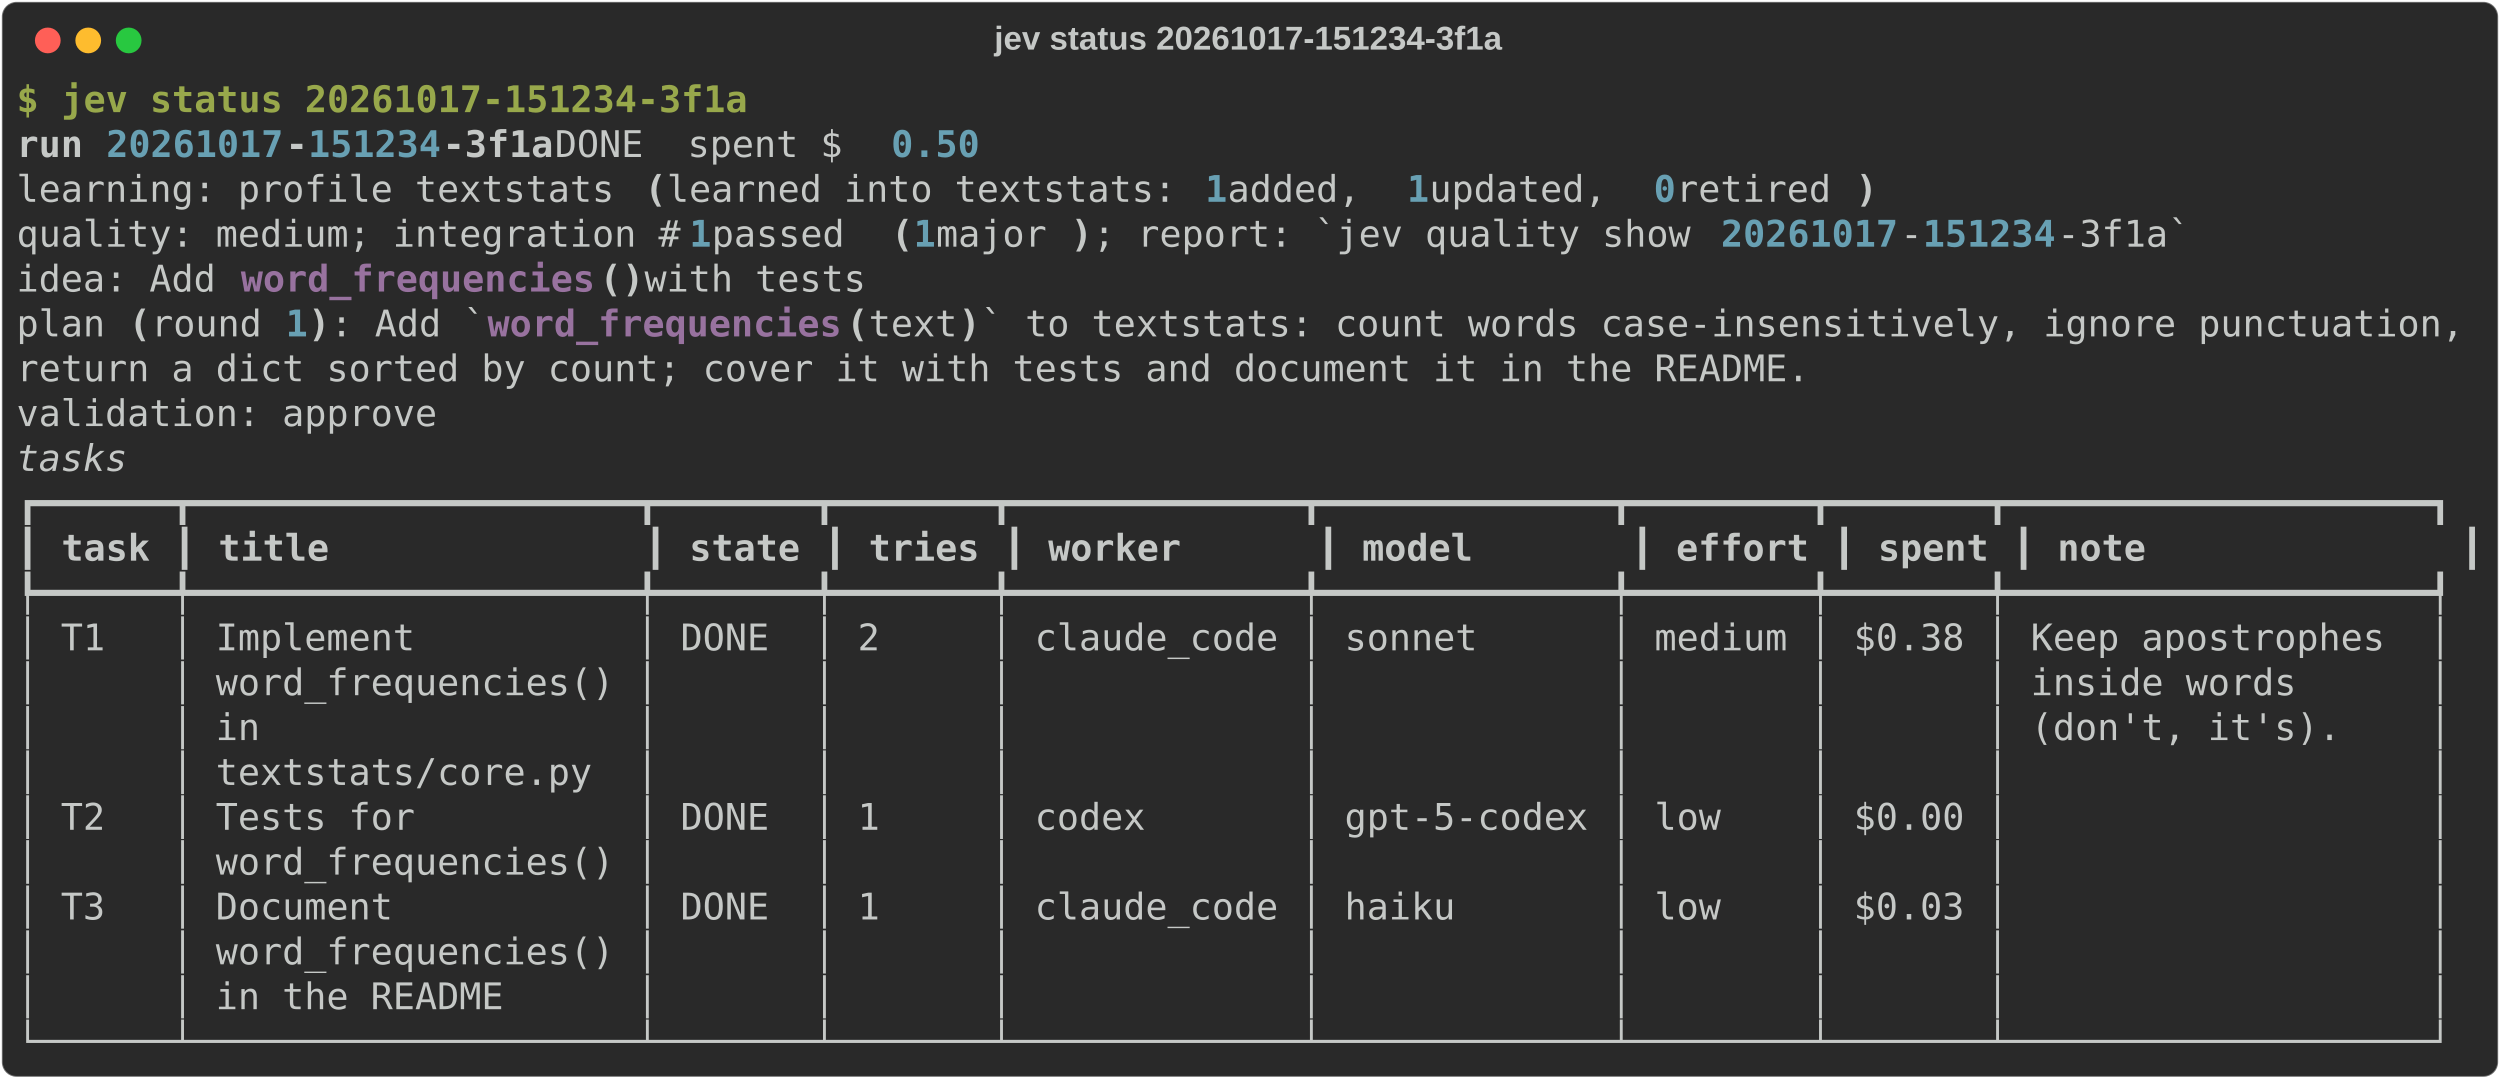
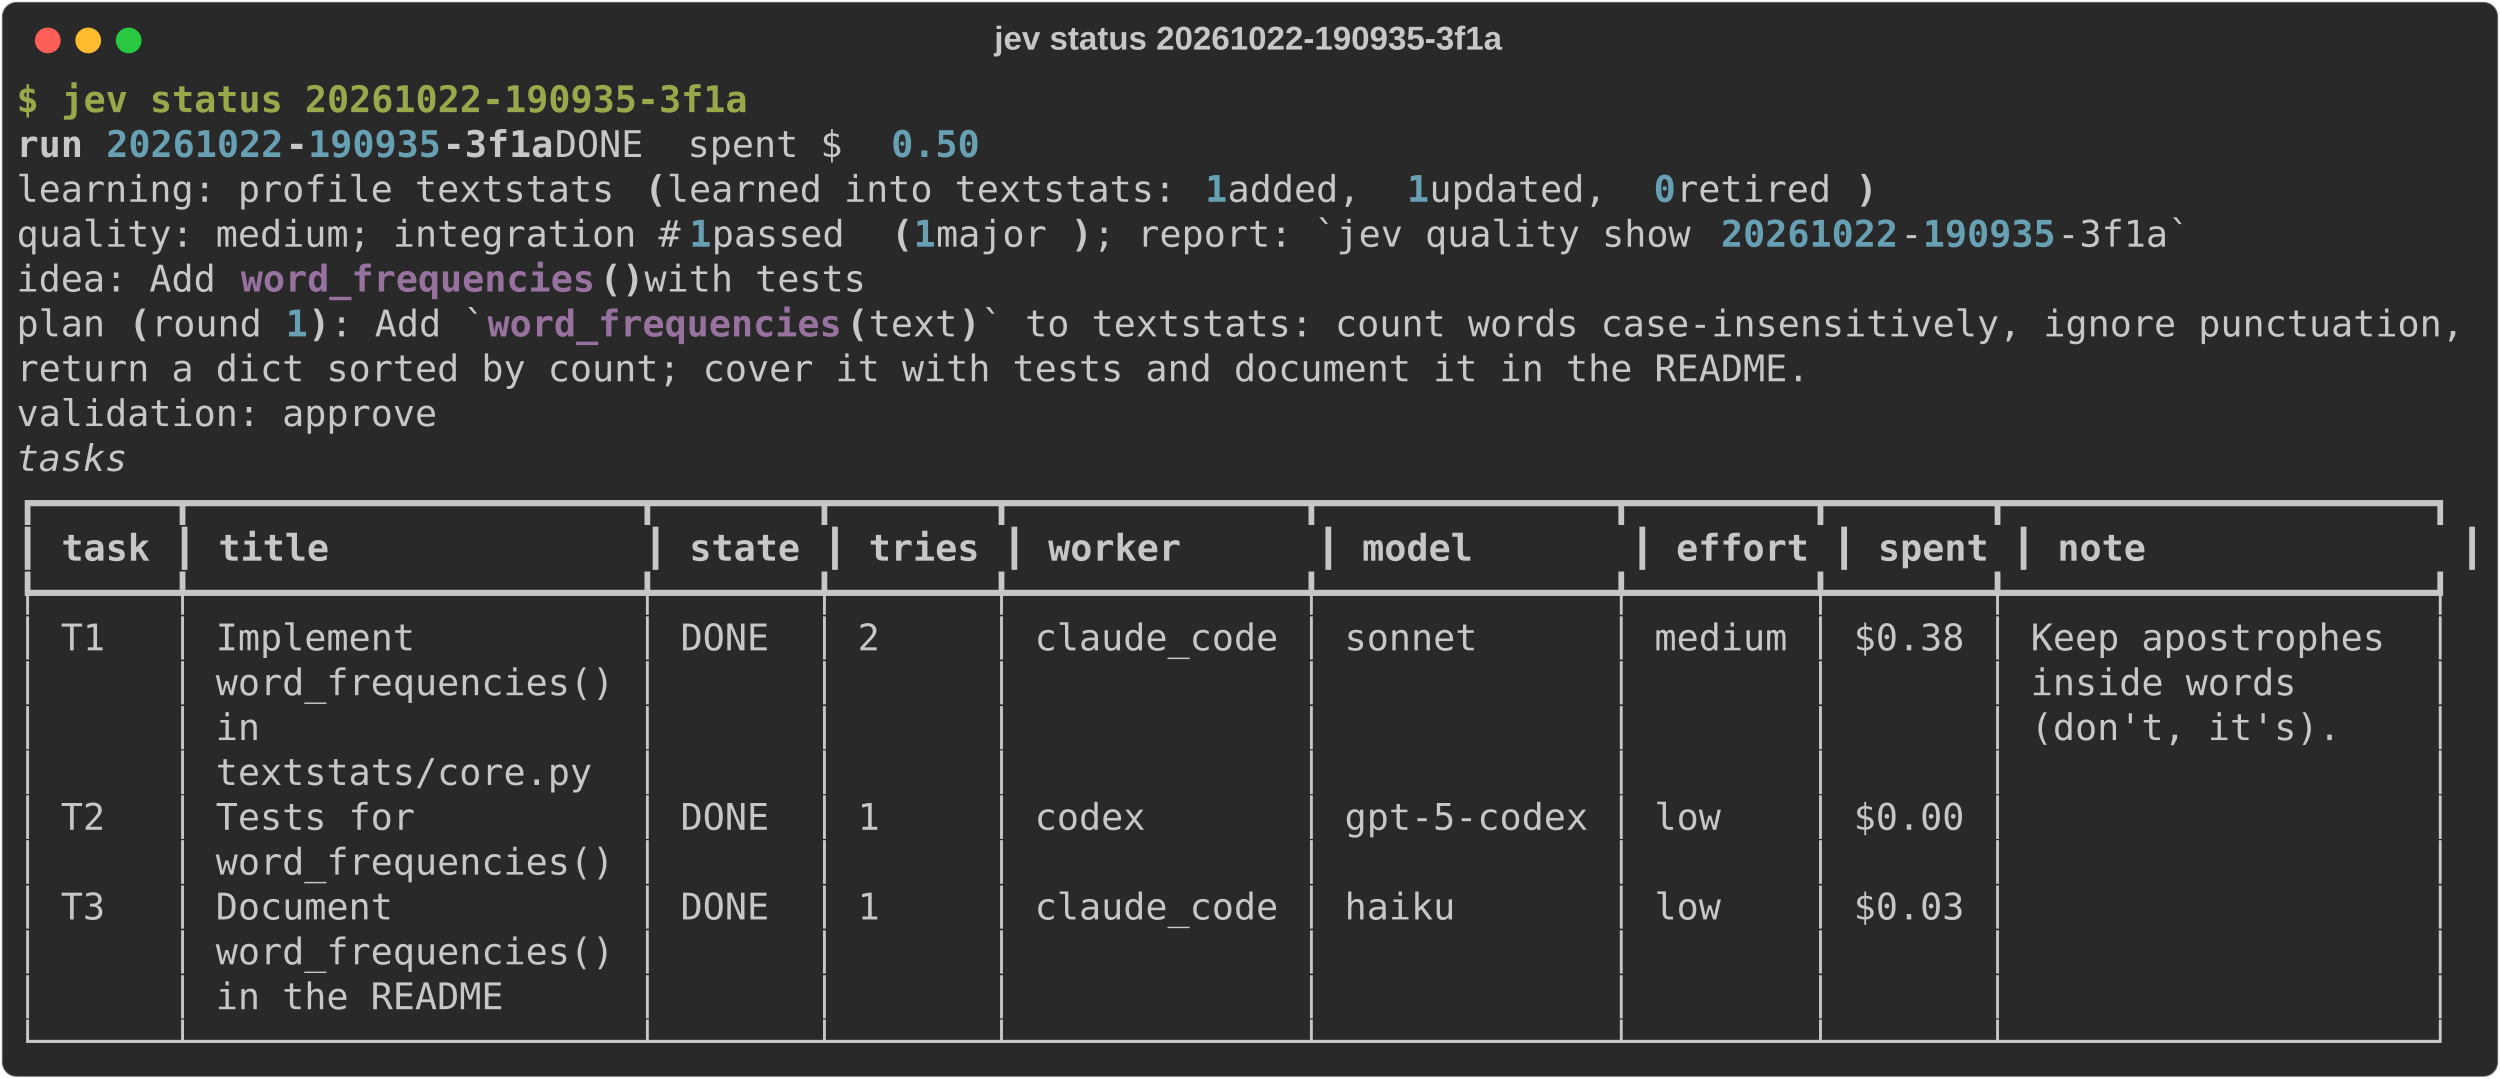
<svg xmlns="http://www.w3.org/2000/svg" class="rich-terminal" viewBox="0 0 1360 586.8">
  <style>

    @font-face {
        font-family: "Fira Code";
        src: local("FiraCode-Regular"),
                url("https://cdnjs.cloudflare.com/ajax/libs/firacode/6.2.0/woff2/FiraCode-Regular.woff2") format("woff2"),
                url("https://cdnjs.cloudflare.com/ajax/libs/firacode/6.2.0/woff/FiraCode-Regular.woff") format("woff");
        font-style: normal;
        font-weight: 400;
    }
    @font-face {
        font-family: "Fira Code";
        src: local("FiraCode-Bold"),
                url("https://cdnjs.cloudflare.com/ajax/libs/firacode/6.2.0/woff2/FiraCode-Bold.woff2") format("woff2"),
                url("https://cdnjs.cloudflare.com/ajax/libs/firacode/6.2.0/woff/FiraCode-Bold.woff") format("woff");
        font-style: bold;
        font-weight: 700;
    }

-     .terminal-4076977040-matrix {
+     .terminal-2706553772-matrix {
        font-family: Fira Code, monospace;
        font-size: 20px;
        line-height: 24.4px;
        font-variant-east-asian: full-width;
    }

-     .terminal-4076977040-title {
+     .terminal-2706553772-title {
        font-size: 18px;
        font-weight: bold;
        font-family: arial;
    }

-     .terminal-4076977040-r1 { fill: #98a84b;font-weight: bold }
- .terminal-4076977040-r2 { fill: #c5c8c6 }
- .terminal-4076977040-r3 { fill: #c5c8c6;font-weight: bold }
- .terminal-4076977040-r4 { fill: #68a0b3;font-weight: bold }
- .terminal-4076977040-r5 { fill: #98729f;font-weight: bold }
- .terminal-4076977040-r6 { fill: #c5c8c6;font-style: italic; }
+     .terminal-2706553772-r1 { fill: #98a84b;font-weight: bold }
+ .terminal-2706553772-r2 { fill: #c5c8c6 }
+ .terminal-2706553772-r3 { fill: #c5c8c6;font-weight: bold }
+ .terminal-2706553772-r4 { fill: #68a0b3;font-weight: bold }
+ .terminal-2706553772-r5 { fill: #98729f;font-weight: bold }
+ .terminal-2706553772-r6 { fill: #c5c8c6;font-style: italic; }
    </style>
  <defs>
-     <clipPath id="terminal-4076977040-clip-terminal">
+     <clipPath id="terminal-2706553772-clip-terminal">
      <rect x="0" y="0" width="1341.0" height="535.8" />
    </clipPath>
-     <clipPath id="terminal-4076977040-line-0">
+     <clipPath id="terminal-2706553772-line-0">
      <rect x="0" y="1.5" width="1342" height="24.65" />
    </clipPath>
-     <clipPath id="terminal-4076977040-line-1">
+     <clipPath id="terminal-2706553772-line-1">
      <rect x="0" y="25.9" width="1342" height="24.65" />
    </clipPath>
-     <clipPath id="terminal-4076977040-line-2">
+     <clipPath id="terminal-2706553772-line-2">
      <rect x="0" y="50.3" width="1342" height="24.65" />
    </clipPath>
-     <clipPath id="terminal-4076977040-line-3">
+     <clipPath id="terminal-2706553772-line-3">
      <rect x="0" y="74.7" width="1342" height="24.65" />
    </clipPath>
-     <clipPath id="terminal-4076977040-line-4">
+     <clipPath id="terminal-2706553772-line-4">
      <rect x="0" y="99.1" width="1342" height="24.65" />
    </clipPath>
-     <clipPath id="terminal-4076977040-line-5">
+     <clipPath id="terminal-2706553772-line-5">
      <rect x="0" y="123.5" width="1342" height="24.65" />
    </clipPath>
-     <clipPath id="terminal-4076977040-line-6">
+     <clipPath id="terminal-2706553772-line-6">
      <rect x="0" y="147.9" width="1342" height="24.65" />
    </clipPath>
-     <clipPath id="terminal-4076977040-line-7">
+     <clipPath id="terminal-2706553772-line-7">
      <rect x="0" y="172.3" width="1342" height="24.65" />
    </clipPath>
-     <clipPath id="terminal-4076977040-line-8">
+     <clipPath id="terminal-2706553772-line-8">
      <rect x="0" y="196.7" width="1342" height="24.65" />
    </clipPath>
-     <clipPath id="terminal-4076977040-line-9">
+     <clipPath id="terminal-2706553772-line-9">
      <rect x="0" y="221.1" width="1342" height="24.65" />
    </clipPath>
-     <clipPath id="terminal-4076977040-line-10">
+     <clipPath id="terminal-2706553772-line-10">
      <rect x="0" y="245.5" width="1342" height="24.65" />
    </clipPath>
-     <clipPath id="terminal-4076977040-line-11">
+     <clipPath id="terminal-2706553772-line-11">
      <rect x="0" y="269.9" width="1342" height="24.65" />
    </clipPath>
-     <clipPath id="terminal-4076977040-line-12">
+     <clipPath id="terminal-2706553772-line-12">
      <rect x="0" y="294.3" width="1342" height="24.65" />
    </clipPath>
-     <clipPath id="terminal-4076977040-line-13">
+     <clipPath id="terminal-2706553772-line-13">
      <rect x="0" y="318.7" width="1342" height="24.65" />
    </clipPath>
-     <clipPath id="terminal-4076977040-line-14">
+     <clipPath id="terminal-2706553772-line-14">
      <rect x="0" y="343.1" width="1342" height="24.65" />
    </clipPath>
-     <clipPath id="terminal-4076977040-line-15">
+     <clipPath id="terminal-2706553772-line-15">
      <rect x="0" y="367.5" width="1342" height="24.65" />
    </clipPath>
-     <clipPath id="terminal-4076977040-line-16">
+     <clipPath id="terminal-2706553772-line-16">
      <rect x="0" y="391.9" width="1342" height="24.65" />
    </clipPath>
-     <clipPath id="terminal-4076977040-line-17">
+     <clipPath id="terminal-2706553772-line-17">
      <rect x="0" y="416.3" width="1342" height="24.65" />
    </clipPath>
-     <clipPath id="terminal-4076977040-line-18">
+     <clipPath id="terminal-2706553772-line-18">
      <rect x="0" y="440.7" width="1342" height="24.65" />
    </clipPath>
-     <clipPath id="terminal-4076977040-line-19">
+     <clipPath id="terminal-2706553772-line-19">
      <rect x="0" y="465.1" width="1342" height="24.65" />
    </clipPath>
-     <clipPath id="terminal-4076977040-line-20">
+     <clipPath id="terminal-2706553772-line-20">
      <rect x="0" y="489.5" width="1342" height="24.65" />
    </clipPath>
  </defs>
  <rect fill="#292929" stroke="rgba(255,255,255,0.35)" stroke-width="1" x="1" y="1" width="1358" height="584.8" rx="8" />
-   <text class="terminal-4076977040-title" fill="#c5c8c6" text-anchor="middle" x="679" y="27">jev status 20261017-151234-3f1a</text>
+   <text class="terminal-2706553772-title" fill="#c5c8c6" text-anchor="middle" x="679" y="27">jev status 20261022-190935-3f1a</text>
  <g transform="translate(26,22)">
    <circle cx="0" cy="0" r="7" fill="#ff5f57" />
    <circle cx="22" cy="0" r="7" fill="#febc2e" />
    <circle cx="44" cy="0" r="7" fill="#28c840" />
  </g>
-   <g transform="translate(9, 41)" clip-path="url(#terminal-4076977040-clip-terminal)">
-     <g class="terminal-4076977040-matrix">
-       <text class="terminal-4076977040-r1" x="0" y="20" textLength="24.4" clip-path="url(#terminal-4076977040-line-0)">$ </text>
-       <text class="terminal-4076977040-r1" x="24.4" y="20" textLength="378.2" clip-path="url(#terminal-4076977040-line-0)">jev status 20261017-151234-3f1a</text>
-       <text class="terminal-4076977040-r2" x="1342" y="20" textLength="12.2" clip-path="url(#terminal-4076977040-line-0)">
- </text>
-       <text class="terminal-4076977040-r3" x="0" y="44.4" textLength="48.8" clip-path="url(#terminal-4076977040-line-1)">run </text>
-       <text class="terminal-4076977040-r4" x="48.8" y="44.4" textLength="97.6" clip-path="url(#terminal-4076977040-line-1)">20261017</text>
-       <text class="terminal-4076977040-r3" x="146.4" y="44.4" textLength="12.2" clip-path="url(#terminal-4076977040-line-1)">-</text>
-       <text class="terminal-4076977040-r4" x="158.6" y="44.4" textLength="73.2" clip-path="url(#terminal-4076977040-line-1)">151234</text>
-       <text class="terminal-4076977040-r3" x="231.8" y="44.4" textLength="61" clip-path="url(#terminal-4076977040-line-1)">-3f1a</text>
-       <text class="terminal-4076977040-r2" x="292.8" y="44.4" textLength="183" clip-path="url(#terminal-4076977040-line-1)">  DONE  spent $</text>
-       <text class="terminal-4076977040-r4" x="475.8" y="44.4" textLength="48.8" clip-path="url(#terminal-4076977040-line-1)">0.50</text>
-       <text class="terminal-4076977040-r2" x="1342" y="44.4" textLength="12.2" clip-path="url(#terminal-4076977040-line-1)">
- </text>
-       <text class="terminal-4076977040-r2" x="0" y="68.8" textLength="341.6" clip-path="url(#terminal-4076977040-line-2)">learning: profile textstats </text>
-       <text class="terminal-4076977040-r3" x="341.6" y="68.8" textLength="12.2" clip-path="url(#terminal-4076977040-line-2)">(</text>
-       <text class="terminal-4076977040-r2" x="353.8" y="68.8" textLength="292.8" clip-path="url(#terminal-4076977040-line-2)">learned into textstats: </text>
-       <text class="terminal-4076977040-r4" x="646.6" y="68.8" textLength="12.2" clip-path="url(#terminal-4076977040-line-2)">1</text>
-       <text class="terminal-4076977040-r2" x="658.8" y="68.8" textLength="97.6" clip-path="url(#terminal-4076977040-line-2)"> added, </text>
-       <text class="terminal-4076977040-r4" x="756.4" y="68.8" textLength="12.2" clip-path="url(#terminal-4076977040-line-2)">1</text>
-       <text class="terminal-4076977040-r2" x="768.6" y="68.8" textLength="122" clip-path="url(#terminal-4076977040-line-2)"> updated, </text>
-       <text class="terminal-4076977040-r4" x="890.6" y="68.8" textLength="12.2" clip-path="url(#terminal-4076977040-line-2)">0</text>
-       <text class="terminal-4076977040-r2" x="902.8" y="68.8" textLength="97.6" clip-path="url(#terminal-4076977040-line-2)"> retired</text>
-       <text class="terminal-4076977040-r3" x="1000.4" y="68.8" textLength="12.2" clip-path="url(#terminal-4076977040-line-2)">)</text>
-       <text class="terminal-4076977040-r2" x="1342" y="68.8" textLength="12.2" clip-path="url(#terminal-4076977040-line-2)">
- </text>
-       <text class="terminal-4076977040-r2" x="0" y="93.2" textLength="366" clip-path="url(#terminal-4076977040-line-3)">quality: medium; integration #</text>
-       <text class="terminal-4076977040-r4" x="366" y="93.2" textLength="12.2" clip-path="url(#terminal-4076977040-line-3)">1</text>
-       <text class="terminal-4076977040-r2" x="378.2" y="93.2" textLength="97.6" clip-path="url(#terminal-4076977040-line-3)"> passed </text>
-       <text class="terminal-4076977040-r3" x="475.8" y="93.2" textLength="12.2" clip-path="url(#terminal-4076977040-line-3)">(</text>
-       <text class="terminal-4076977040-r4" x="488" y="93.2" textLength="12.2" clip-path="url(#terminal-4076977040-line-3)">1</text>
-       <text class="terminal-4076977040-r2" x="500.2" y="93.2" textLength="73.2" clip-path="url(#terminal-4076977040-line-3)"> major</text>
-       <text class="terminal-4076977040-r3" x="573.4" y="93.2" textLength="12.2" clip-path="url(#terminal-4076977040-line-3)">)</text>
-       <text class="terminal-4076977040-r2" x="585.6" y="93.2" textLength="341.6" clip-path="url(#terminal-4076977040-line-3)">; report: `jev quality show </text>
-       <text class="terminal-4076977040-r4" x="927.2" y="93.2" textLength="97.6" clip-path="url(#terminal-4076977040-line-3)">20261017</text>
-       <text class="terminal-4076977040-r2" x="1024.8" y="93.2" textLength="12.2" clip-path="url(#terminal-4076977040-line-3)">-</text>
-       <text class="terminal-4076977040-r4" x="1037" y="93.2" textLength="73.2" clip-path="url(#terminal-4076977040-line-3)">151234</text>
-       <text class="terminal-4076977040-r2" x="1110.2" y="93.2" textLength="73.2" clip-path="url(#terminal-4076977040-line-3)">-3f1a`</text>
-       <text class="terminal-4076977040-r2" x="1342" y="93.2" textLength="12.2" clip-path="url(#terminal-4076977040-line-3)">
- </text>
-       <text class="terminal-4076977040-r2" x="0" y="117.6" textLength="122" clip-path="url(#terminal-4076977040-line-4)">idea: Add </text>
-       <text class="terminal-4076977040-r5" x="122" y="117.6" textLength="195.2" clip-path="url(#terminal-4076977040-line-4)">word_frequencies</text>
-       <text class="terminal-4076977040-r3" x="317.2" y="117.6" textLength="12.2" clip-path="url(#terminal-4076977040-line-4)">(</text>
-       <text class="terminal-4076977040-r3" x="329.4" y="117.6" textLength="12.2" clip-path="url(#terminal-4076977040-line-4)">)</text>
-       <text class="terminal-4076977040-r2" x="341.6" y="117.6" textLength="134.2" clip-path="url(#terminal-4076977040-line-4)"> with tests</text>
-       <text class="terminal-4076977040-r2" x="1342" y="117.6" textLength="12.2" clip-path="url(#terminal-4076977040-line-4)">
- </text>
-       <text class="terminal-4076977040-r2" x="0" y="142" textLength="61" clip-path="url(#terminal-4076977040-line-5)">plan </text>
-       <text class="terminal-4076977040-r3" x="61" y="142" textLength="12.2" clip-path="url(#terminal-4076977040-line-5)">(</text>
-       <text class="terminal-4076977040-r2" x="73.2" y="142" textLength="73.2" clip-path="url(#terminal-4076977040-line-5)">round </text>
-       <text class="terminal-4076977040-r4" x="146.4" y="142" textLength="12.2" clip-path="url(#terminal-4076977040-line-5)">1</text>
-       <text class="terminal-4076977040-r3" x="158.6" y="142" textLength="12.2" clip-path="url(#terminal-4076977040-line-5)">)</text>
-       <text class="terminal-4076977040-r2" x="170.8" y="142" textLength="85.4" clip-path="url(#terminal-4076977040-line-5)">: Add `</text>
-       <text class="terminal-4076977040-r5" x="256.2" y="142" textLength="195.2" clip-path="url(#terminal-4076977040-line-5)">word_frequencies</text>
-       <text class="terminal-4076977040-r3" x="451.4" y="142" textLength="12.2" clip-path="url(#terminal-4076977040-line-5)">(</text>
-       <text class="terminal-4076977040-r2" x="463.6" y="142" textLength="48.8" clip-path="url(#terminal-4076977040-line-5)">text</text>
-       <text class="terminal-4076977040-r3" x="512.4" y="142" textLength="12.2" clip-path="url(#terminal-4076977040-line-5)">)</text>
-       <text class="terminal-4076977040-r2" x="524.6" y="142" textLength="817.4" clip-path="url(#terminal-4076977040-line-5)">` to textstats: count words case-insensitively, ignore punctuation,</text>
-       <text class="terminal-4076977040-r2" x="1342" y="142" textLength="12.2" clip-path="url(#terminal-4076977040-line-5)">
- </text>
-       <text class="terminal-4076977040-r2" x="0" y="166.4" textLength="988.2" clip-path="url(#terminal-4076977040-line-6)">return a dict sorted by count; cover it with tests and document it in the README.</text>
-       <text class="terminal-4076977040-r2" x="1342" y="166.4" textLength="12.2" clip-path="url(#terminal-4076977040-line-6)">
- </text>
-       <text class="terminal-4076977040-r2" x="0" y="190.8" textLength="231.8" clip-path="url(#terminal-4076977040-line-7)">validation: approve</text>
-       <text class="terminal-4076977040-r2" x="1342" y="190.8" textLength="12.2" clip-path="url(#terminal-4076977040-line-7)">
- </text>
-       <text class="terminal-4076977040-r6" x="0" y="215.2" textLength="1342" clip-path="url(#terminal-4076977040-line-8)">                                                    tasks                                                     </text>
-       <text class="terminal-4076977040-r2" x="1342" y="215.2" textLength="12.2" clip-path="url(#terminal-4076977040-line-8)">
- </text>
-       <text class="terminal-4076977040-r2" x="0" y="239.6" textLength="1342" clip-path="url(#terminal-4076977040-line-9)">┏━━━━━━┳━━━━━━━━━━━━━━━━━━━━┳━━━━━━━┳━━━━━━━┳━━━━━━━━━━━━━┳━━━━━━━━━━━━━┳━━━━━━━━┳━━━━━━━┳━━━━━━━━━━━━━━━━━━━┓</text>
-       <text class="terminal-4076977040-r2" x="1342" y="239.6" textLength="12.2" clip-path="url(#terminal-4076977040-line-9)">
- </text>
-       <text class="terminal-4076977040-r2" x="0" y="264" textLength="12.2" clip-path="url(#terminal-4076977040-line-10)">┃</text>
-       <text class="terminal-4076977040-r3" x="24.4" y="264" textLength="48.8" clip-path="url(#terminal-4076977040-line-10)">task</text>
-       <text class="terminal-4076977040-r2" x="85.4" y="264" textLength="12.2" clip-path="url(#terminal-4076977040-line-10)">┃</text>
-       <text class="terminal-4076977040-r3" x="109.8" y="264" textLength="219.6" clip-path="url(#terminal-4076977040-line-10)">title             </text>
-       <text class="terminal-4076977040-r2" x="341.6" y="264" textLength="12.2" clip-path="url(#terminal-4076977040-line-10)">┃</text>
-       <text class="terminal-4076977040-r3" x="366" y="264" textLength="61" clip-path="url(#terminal-4076977040-line-10)">state</text>
-       <text class="terminal-4076977040-r2" x="439.2" y="264" textLength="12.2" clip-path="url(#terminal-4076977040-line-10)">┃</text>
-       <text class="terminal-4076977040-r3" x="463.6" y="264" textLength="61" clip-path="url(#terminal-4076977040-line-10)">tries</text>
-       <text class="terminal-4076977040-r2" x="536.8" y="264" textLength="12.2" clip-path="url(#terminal-4076977040-line-10)">┃</text>
-       <text class="terminal-4076977040-r3" x="561.2" y="264" textLength="134.2" clip-path="url(#terminal-4076977040-line-10)">worker     </text>
-       <text class="terminal-4076977040-r2" x="707.6" y="264" textLength="12.2" clip-path="url(#terminal-4076977040-line-10)">┃</text>
-       <text class="terminal-4076977040-r3" x="732" y="264" textLength="134.2" clip-path="url(#terminal-4076977040-line-10)">model      </text>
-       <text class="terminal-4076977040-r2" x="878.4" y="264" textLength="12.2" clip-path="url(#terminal-4076977040-line-10)">┃</text>
-       <text class="terminal-4076977040-r3" x="902.8" y="264" textLength="73.2" clip-path="url(#terminal-4076977040-line-10)">effort</text>
-       <text class="terminal-4076977040-r2" x="988.2" y="264" textLength="12.2" clip-path="url(#terminal-4076977040-line-10)">┃</text>
-       <text class="terminal-4076977040-r3" x="1012.6" y="264" textLength="61" clip-path="url(#terminal-4076977040-line-10)">spent</text>
-       <text class="terminal-4076977040-r2" x="1085.8" y="264" textLength="12.2" clip-path="url(#terminal-4076977040-line-10)">┃</text>
-       <text class="terminal-4076977040-r3" x="1110.2" y="264" textLength="207.4" clip-path="url(#terminal-4076977040-line-10)">note             </text>
-       <text class="terminal-4076977040-r2" x="1329.8" y="264" textLength="12.2" clip-path="url(#terminal-4076977040-line-10)">┃</text>
-       <text class="terminal-4076977040-r2" x="1342" y="264" textLength="12.2" clip-path="url(#terminal-4076977040-line-10)">
- </text>
-       <text class="terminal-4076977040-r2" x="0" y="288.4" textLength="1342" clip-path="url(#terminal-4076977040-line-11)">┡━━━━━━╇━━━━━━━━━━━━━━━━━━━━╇━━━━━━━╇━━━━━━━╇━━━━━━━━━━━━━╇━━━━━━━━━━━━━╇━━━━━━━━╇━━━━━━━╇━━━━━━━━━━━━━━━━━━━┩</text>
-       <text class="terminal-4076977040-r2" x="1342" y="288.4" textLength="12.2" clip-path="url(#terminal-4076977040-line-11)">
- </text>
-       <text class="terminal-4076977040-r2" x="0" y="312.8" textLength="1342" clip-path="url(#terminal-4076977040-line-12)">│ T1   │ Implement          │ DONE  │ 2     │ claude_code │ sonnet      │ medium │ $0.38 │ Keep apostrophes  │</text>
-       <text class="terminal-4076977040-r2" x="1342" y="312.8" textLength="12.2" clip-path="url(#terminal-4076977040-line-12)">
- </text>
-       <text class="terminal-4076977040-r2" x="0" y="337.2" textLength="1342" clip-path="url(#terminal-4076977040-line-13)">│      │ word_frequencies() │       │       │             │             │        │       │ inside words      │</text>
-       <text class="terminal-4076977040-r2" x="1342" y="337.2" textLength="12.2" clip-path="url(#terminal-4076977040-line-13)">
- </text>
-       <text class="terminal-4076977040-r2" x="0" y="361.6" textLength="1342" clip-path="url(#terminal-4076977040-line-14)">│      │ in                 │       │       │             │             │        │       │ (don't, it's).    │</text>
-       <text class="terminal-4076977040-r2" x="1342" y="361.6" textLength="12.2" clip-path="url(#terminal-4076977040-line-14)">
- </text>
-       <text class="terminal-4076977040-r2" x="0" y="386" textLength="1342" clip-path="url(#terminal-4076977040-line-15)">│      │ textstats/core.py  │       │       │             │             │        │       │                   │</text>
-       <text class="terminal-4076977040-r2" x="1342" y="386" textLength="12.2" clip-path="url(#terminal-4076977040-line-15)">
- </text>
-       <text class="terminal-4076977040-r2" x="0" y="410.4" textLength="1342" clip-path="url(#terminal-4076977040-line-16)">│ T2   │ Tests for          │ DONE  │ 1     │ codex       │ gpt-5-codex │ low    │ $0.00 │                   │</text>
-       <text class="terminal-4076977040-r2" x="1342" y="410.4" textLength="12.2" clip-path="url(#terminal-4076977040-line-16)">
- </text>
-       <text class="terminal-4076977040-r2" x="0" y="434.8" textLength="1342" clip-path="url(#terminal-4076977040-line-17)">│      │ word_frequencies() │       │       │             │             │        │       │                   │</text>
-       <text class="terminal-4076977040-r2" x="1342" y="434.8" textLength="12.2" clip-path="url(#terminal-4076977040-line-17)">
- </text>
-       <text class="terminal-4076977040-r2" x="0" y="459.2" textLength="1342" clip-path="url(#terminal-4076977040-line-18)">│ T3   │ Document           │ DONE  │ 1     │ claude_code │ haiku       │ low    │ $0.03 │                   │</text>
-       <text class="terminal-4076977040-r2" x="1342" y="459.2" textLength="12.2" clip-path="url(#terminal-4076977040-line-18)">
- </text>
-       <text class="terminal-4076977040-r2" x="0" y="483.6" textLength="1342" clip-path="url(#terminal-4076977040-line-19)">│      │ word_frequencies() │       │       │             │             │        │       │                   │</text>
-       <text class="terminal-4076977040-r2" x="1342" y="483.6" textLength="12.2" clip-path="url(#terminal-4076977040-line-19)">
- </text>
-       <text class="terminal-4076977040-r2" x="0" y="508" textLength="1342" clip-path="url(#terminal-4076977040-line-20)">│      │ in the README      │       │       │             │             │        │       │                   │</text>
-       <text class="terminal-4076977040-r2" x="1342" y="508" textLength="12.2" clip-path="url(#terminal-4076977040-line-20)">
- </text>
-       <text class="terminal-4076977040-r2" x="0" y="532.4" textLength="1342" clip-path="url(#terminal-4076977040-line-21)">└──────┴────────────────────┴───────┴───────┴─────────────┴─────────────┴────────┴───────┴───────────────────┘</text>
-       <text class="terminal-4076977040-r2" x="1342" y="532.4" textLength="12.2" clip-path="url(#terminal-4076977040-line-21)">
+   <g transform="translate(9, 41)" clip-path="url(#terminal-2706553772-clip-terminal)">
+     <g class="terminal-2706553772-matrix">
+       <text class="terminal-2706553772-r1" x="0" y="20" textLength="24.4" clip-path="url(#terminal-2706553772-line-0)">$ </text>
+       <text class="terminal-2706553772-r1" x="24.4" y="20" textLength="378.2" clip-path="url(#terminal-2706553772-line-0)">jev status 20261022-190935-3f1a</text>
+       <text class="terminal-2706553772-r2" x="1342" y="20" textLength="12.2" clip-path="url(#terminal-2706553772-line-0)">
+ </text>
+       <text class="terminal-2706553772-r3" x="0" y="44.4" textLength="48.8" clip-path="url(#terminal-2706553772-line-1)">run </text>
+       <text class="terminal-2706553772-r4" x="48.8" y="44.4" textLength="97.6" clip-path="url(#terminal-2706553772-line-1)">20261022</text>
+       <text class="terminal-2706553772-r3" x="146.4" y="44.4" textLength="12.2" clip-path="url(#terminal-2706553772-line-1)">-</text>
+       <text class="terminal-2706553772-r4" x="158.6" y="44.4" textLength="73.2" clip-path="url(#terminal-2706553772-line-1)">190935</text>
+       <text class="terminal-2706553772-r3" x="231.8" y="44.4" textLength="61" clip-path="url(#terminal-2706553772-line-1)">-3f1a</text>
+       <text class="terminal-2706553772-r2" x="292.8" y="44.4" textLength="183" clip-path="url(#terminal-2706553772-line-1)">  DONE  spent $</text>
+       <text class="terminal-2706553772-r4" x="475.8" y="44.4" textLength="48.8" clip-path="url(#terminal-2706553772-line-1)">0.50</text>
+       <text class="terminal-2706553772-r2" x="1342" y="44.4" textLength="12.2" clip-path="url(#terminal-2706553772-line-1)">
+ </text>
+       <text class="terminal-2706553772-r2" x="0" y="68.8" textLength="341.6" clip-path="url(#terminal-2706553772-line-2)">learning: profile textstats </text>
+       <text class="terminal-2706553772-r3" x="341.6" y="68.8" textLength="12.2" clip-path="url(#terminal-2706553772-line-2)">(</text>
+       <text class="terminal-2706553772-r2" x="353.8" y="68.8" textLength="292.8" clip-path="url(#terminal-2706553772-line-2)">learned into textstats: </text>
+       <text class="terminal-2706553772-r4" x="646.6" y="68.8" textLength="12.2" clip-path="url(#terminal-2706553772-line-2)">1</text>
+       <text class="terminal-2706553772-r2" x="658.8" y="68.8" textLength="97.6" clip-path="url(#terminal-2706553772-line-2)"> added, </text>
+       <text class="terminal-2706553772-r4" x="756.4" y="68.8" textLength="12.2" clip-path="url(#terminal-2706553772-line-2)">1</text>
+       <text class="terminal-2706553772-r2" x="768.6" y="68.8" textLength="122" clip-path="url(#terminal-2706553772-line-2)"> updated, </text>
+       <text class="terminal-2706553772-r4" x="890.6" y="68.8" textLength="12.2" clip-path="url(#terminal-2706553772-line-2)">0</text>
+       <text class="terminal-2706553772-r2" x="902.8" y="68.8" textLength="97.6" clip-path="url(#terminal-2706553772-line-2)"> retired</text>
+       <text class="terminal-2706553772-r3" x="1000.4" y="68.8" textLength="12.2" clip-path="url(#terminal-2706553772-line-2)">)</text>
+       <text class="terminal-2706553772-r2" x="1342" y="68.8" textLength="12.2" clip-path="url(#terminal-2706553772-line-2)">
+ </text>
+       <text class="terminal-2706553772-r2" x="0" y="93.2" textLength="366" clip-path="url(#terminal-2706553772-line-3)">quality: medium; integration #</text>
+       <text class="terminal-2706553772-r4" x="366" y="93.2" textLength="12.2" clip-path="url(#terminal-2706553772-line-3)">1</text>
+       <text class="terminal-2706553772-r2" x="378.2" y="93.2" textLength="97.6" clip-path="url(#terminal-2706553772-line-3)"> passed </text>
+       <text class="terminal-2706553772-r3" x="475.8" y="93.2" textLength="12.2" clip-path="url(#terminal-2706553772-line-3)">(</text>
+       <text class="terminal-2706553772-r4" x="488" y="93.2" textLength="12.2" clip-path="url(#terminal-2706553772-line-3)">1</text>
+       <text class="terminal-2706553772-r2" x="500.2" y="93.2" textLength="73.2" clip-path="url(#terminal-2706553772-line-3)"> major</text>
+       <text class="terminal-2706553772-r3" x="573.4" y="93.2" textLength="12.2" clip-path="url(#terminal-2706553772-line-3)">)</text>
+       <text class="terminal-2706553772-r2" x="585.6" y="93.2" textLength="341.6" clip-path="url(#terminal-2706553772-line-3)">; report: `jev quality show </text>
+       <text class="terminal-2706553772-r4" x="927.2" y="93.2" textLength="97.6" clip-path="url(#terminal-2706553772-line-3)">20261022</text>
+       <text class="terminal-2706553772-r2" x="1024.8" y="93.2" textLength="12.2" clip-path="url(#terminal-2706553772-line-3)">-</text>
+       <text class="terminal-2706553772-r4" x="1037" y="93.2" textLength="73.2" clip-path="url(#terminal-2706553772-line-3)">190935</text>
+       <text class="terminal-2706553772-r2" x="1110.2" y="93.2" textLength="73.2" clip-path="url(#terminal-2706553772-line-3)">-3f1a`</text>
+       <text class="terminal-2706553772-r2" x="1342" y="93.2" textLength="12.2" clip-path="url(#terminal-2706553772-line-3)">
+ </text>
+       <text class="terminal-2706553772-r2" x="0" y="117.6" textLength="122" clip-path="url(#terminal-2706553772-line-4)">idea: Add </text>
+       <text class="terminal-2706553772-r5" x="122" y="117.6" textLength="195.2" clip-path="url(#terminal-2706553772-line-4)">word_frequencies</text>
+       <text class="terminal-2706553772-r3" x="317.2" y="117.6" textLength="12.2" clip-path="url(#terminal-2706553772-line-4)">(</text>
+       <text class="terminal-2706553772-r3" x="329.4" y="117.6" textLength="12.2" clip-path="url(#terminal-2706553772-line-4)">)</text>
+       <text class="terminal-2706553772-r2" x="341.6" y="117.6" textLength="134.2" clip-path="url(#terminal-2706553772-line-4)"> with tests</text>
+       <text class="terminal-2706553772-r2" x="1342" y="117.6" textLength="12.2" clip-path="url(#terminal-2706553772-line-4)">
+ </text>
+       <text class="terminal-2706553772-r2" x="0" y="142" textLength="61" clip-path="url(#terminal-2706553772-line-5)">plan </text>
+       <text class="terminal-2706553772-r3" x="61" y="142" textLength="12.2" clip-path="url(#terminal-2706553772-line-5)">(</text>
+       <text class="terminal-2706553772-r2" x="73.2" y="142" textLength="73.2" clip-path="url(#terminal-2706553772-line-5)">round </text>
+       <text class="terminal-2706553772-r4" x="146.4" y="142" textLength="12.2" clip-path="url(#terminal-2706553772-line-5)">1</text>
+       <text class="terminal-2706553772-r3" x="158.6" y="142" textLength="12.2" clip-path="url(#terminal-2706553772-line-5)">)</text>
+       <text class="terminal-2706553772-r2" x="170.8" y="142" textLength="85.4" clip-path="url(#terminal-2706553772-line-5)">: Add `</text>
+       <text class="terminal-2706553772-r5" x="256.2" y="142" textLength="195.2" clip-path="url(#terminal-2706553772-line-5)">word_frequencies</text>
+       <text class="terminal-2706553772-r3" x="451.4" y="142" textLength="12.2" clip-path="url(#terminal-2706553772-line-5)">(</text>
+       <text class="terminal-2706553772-r2" x="463.6" y="142" textLength="48.8" clip-path="url(#terminal-2706553772-line-5)">text</text>
+       <text class="terminal-2706553772-r3" x="512.4" y="142" textLength="12.2" clip-path="url(#terminal-2706553772-line-5)">)</text>
+       <text class="terminal-2706553772-r2" x="524.6" y="142" textLength="817.4" clip-path="url(#terminal-2706553772-line-5)">` to textstats: count words case-insensitively, ignore punctuation,</text>
+       <text class="terminal-2706553772-r2" x="1342" y="142" textLength="12.2" clip-path="url(#terminal-2706553772-line-5)">
+ </text>
+       <text class="terminal-2706553772-r2" x="0" y="166.4" textLength="988.2" clip-path="url(#terminal-2706553772-line-6)">return a dict sorted by count; cover it with tests and document it in the README.</text>
+       <text class="terminal-2706553772-r2" x="1342" y="166.4" textLength="12.2" clip-path="url(#terminal-2706553772-line-6)">
+ </text>
+       <text class="terminal-2706553772-r2" x="0" y="190.8" textLength="231.8" clip-path="url(#terminal-2706553772-line-7)">validation: approve</text>
+       <text class="terminal-2706553772-r2" x="1342" y="190.8" textLength="12.2" clip-path="url(#terminal-2706553772-line-7)">
+ </text>
+       <text class="terminal-2706553772-r6" x="0" y="215.2" textLength="1342" clip-path="url(#terminal-2706553772-line-8)">                                                    tasks                                                     </text>
+       <text class="terminal-2706553772-r2" x="1342" y="215.2" textLength="12.2" clip-path="url(#terminal-2706553772-line-8)">
+ </text>
+       <text class="terminal-2706553772-r2" x="0" y="239.6" textLength="1342" clip-path="url(#terminal-2706553772-line-9)">┏━━━━━━┳━━━━━━━━━━━━━━━━━━━━┳━━━━━━━┳━━━━━━━┳━━━━━━━━━━━━━┳━━━━━━━━━━━━━┳━━━━━━━━┳━━━━━━━┳━━━━━━━━━━━━━━━━━━━┓</text>
+       <text class="terminal-2706553772-r2" x="1342" y="239.6" textLength="12.2" clip-path="url(#terminal-2706553772-line-9)">
+ </text>
+       <text class="terminal-2706553772-r2" x="0" y="264" textLength="12.2" clip-path="url(#terminal-2706553772-line-10)">┃</text>
+       <text class="terminal-2706553772-r3" x="24.4" y="264" textLength="48.8" clip-path="url(#terminal-2706553772-line-10)">task</text>
+       <text class="terminal-2706553772-r2" x="85.4" y="264" textLength="12.2" clip-path="url(#terminal-2706553772-line-10)">┃</text>
+       <text class="terminal-2706553772-r3" x="109.8" y="264" textLength="219.6" clip-path="url(#terminal-2706553772-line-10)">title             </text>
+       <text class="terminal-2706553772-r2" x="341.6" y="264" textLength="12.2" clip-path="url(#terminal-2706553772-line-10)">┃</text>
+       <text class="terminal-2706553772-r3" x="366" y="264" textLength="61" clip-path="url(#terminal-2706553772-line-10)">state</text>
+       <text class="terminal-2706553772-r2" x="439.2" y="264" textLength="12.2" clip-path="url(#terminal-2706553772-line-10)">┃</text>
+       <text class="terminal-2706553772-r3" x="463.6" y="264" textLength="61" clip-path="url(#terminal-2706553772-line-10)">tries</text>
+       <text class="terminal-2706553772-r2" x="536.8" y="264" textLength="12.2" clip-path="url(#terminal-2706553772-line-10)">┃</text>
+       <text class="terminal-2706553772-r3" x="561.2" y="264" textLength="134.2" clip-path="url(#terminal-2706553772-line-10)">worker     </text>
+       <text class="terminal-2706553772-r2" x="707.6" y="264" textLength="12.2" clip-path="url(#terminal-2706553772-line-10)">┃</text>
+       <text class="terminal-2706553772-r3" x="732" y="264" textLength="134.2" clip-path="url(#terminal-2706553772-line-10)">model      </text>
+       <text class="terminal-2706553772-r2" x="878.4" y="264" textLength="12.2" clip-path="url(#terminal-2706553772-line-10)">┃</text>
+       <text class="terminal-2706553772-r3" x="902.8" y="264" textLength="73.2" clip-path="url(#terminal-2706553772-line-10)">effort</text>
+       <text class="terminal-2706553772-r2" x="988.2" y="264" textLength="12.2" clip-path="url(#terminal-2706553772-line-10)">┃</text>
+       <text class="terminal-2706553772-r3" x="1012.6" y="264" textLength="61" clip-path="url(#terminal-2706553772-line-10)">spent</text>
+       <text class="terminal-2706553772-r2" x="1085.8" y="264" textLength="12.2" clip-path="url(#terminal-2706553772-line-10)">┃</text>
+       <text class="terminal-2706553772-r3" x="1110.2" y="264" textLength="207.4" clip-path="url(#terminal-2706553772-line-10)">note             </text>
+       <text class="terminal-2706553772-r2" x="1329.8" y="264" textLength="12.2" clip-path="url(#terminal-2706553772-line-10)">┃</text>
+       <text class="terminal-2706553772-r2" x="1342" y="264" textLength="12.2" clip-path="url(#terminal-2706553772-line-10)">
+ </text>
+       <text class="terminal-2706553772-r2" x="0" y="288.4" textLength="1342" clip-path="url(#terminal-2706553772-line-11)">┡━━━━━━╇━━━━━━━━━━━━━━━━━━━━╇━━━━━━━╇━━━━━━━╇━━━━━━━━━━━━━╇━━━━━━━━━━━━━╇━━━━━━━━╇━━━━━━━╇━━━━━━━━━━━━━━━━━━━┩</text>
+       <text class="terminal-2706553772-r2" x="1342" y="288.4" textLength="12.2" clip-path="url(#terminal-2706553772-line-11)">
+ </text>
+       <text class="terminal-2706553772-r2" x="0" y="312.8" textLength="1342" clip-path="url(#terminal-2706553772-line-12)">│ T1   │ Implement          │ DONE  │ 2     │ claude_code │ sonnet      │ medium │ $0.38 │ Keep apostrophes  │</text>
+       <text class="terminal-2706553772-r2" x="1342" y="312.8" textLength="12.2" clip-path="url(#terminal-2706553772-line-12)">
+ </text>
+       <text class="terminal-2706553772-r2" x="0" y="337.2" textLength="1342" clip-path="url(#terminal-2706553772-line-13)">│      │ word_frequencies() │       │       │             │             │        │       │ inside words      │</text>
+       <text class="terminal-2706553772-r2" x="1342" y="337.2" textLength="12.2" clip-path="url(#terminal-2706553772-line-13)">
+ </text>
+       <text class="terminal-2706553772-r2" x="0" y="361.6" textLength="1342" clip-path="url(#terminal-2706553772-line-14)">│      │ in                 │       │       │             │             │        │       │ (don't, it's).    │</text>
+       <text class="terminal-2706553772-r2" x="1342" y="361.6" textLength="12.2" clip-path="url(#terminal-2706553772-line-14)">
+ </text>
+       <text class="terminal-2706553772-r2" x="0" y="386" textLength="1342" clip-path="url(#terminal-2706553772-line-15)">│      │ textstats/core.py  │       │       │             │             │        │       │                   │</text>
+       <text class="terminal-2706553772-r2" x="1342" y="386" textLength="12.2" clip-path="url(#terminal-2706553772-line-15)">
+ </text>
+       <text class="terminal-2706553772-r2" x="0" y="410.4" textLength="1342" clip-path="url(#terminal-2706553772-line-16)">│ T2   │ Tests for          │ DONE  │ 1     │ codex       │ gpt-5-codex │ low    │ $0.00 │                   │</text>
+       <text class="terminal-2706553772-r2" x="1342" y="410.4" textLength="12.2" clip-path="url(#terminal-2706553772-line-16)">
+ </text>
+       <text class="terminal-2706553772-r2" x="0" y="434.8" textLength="1342" clip-path="url(#terminal-2706553772-line-17)">│      │ word_frequencies() │       │       │             │             │        │       │                   │</text>
+       <text class="terminal-2706553772-r2" x="1342" y="434.8" textLength="12.2" clip-path="url(#terminal-2706553772-line-17)">
+ </text>
+       <text class="terminal-2706553772-r2" x="0" y="459.2" textLength="1342" clip-path="url(#terminal-2706553772-line-18)">│ T3   │ Document           │ DONE  │ 1     │ claude_code │ haiku       │ low    │ $0.03 │                   │</text>
+       <text class="terminal-2706553772-r2" x="1342" y="459.2" textLength="12.2" clip-path="url(#terminal-2706553772-line-18)">
+ </text>
+       <text class="terminal-2706553772-r2" x="0" y="483.6" textLength="1342" clip-path="url(#terminal-2706553772-line-19)">│      │ word_frequencies() │       │       │             │             │        │       │                   │</text>
+       <text class="terminal-2706553772-r2" x="1342" y="483.6" textLength="12.2" clip-path="url(#terminal-2706553772-line-19)">
+ </text>
+       <text class="terminal-2706553772-r2" x="0" y="508" textLength="1342" clip-path="url(#terminal-2706553772-line-20)">│      │ in the README      │       │       │             │             │        │       │                   │</text>
+       <text class="terminal-2706553772-r2" x="1342" y="508" textLength="12.2" clip-path="url(#terminal-2706553772-line-20)">
+ </text>
+       <text class="terminal-2706553772-r2" x="0" y="532.4" textLength="1342" clip-path="url(#terminal-2706553772-line-21)">└──────┴────────────────────┴───────┴───────┴─────────────┴─────────────┴────────┴───────┴───────────────────┘</text>
+       <text class="terminal-2706553772-r2" x="1342" y="532.4" textLength="12.2" clip-path="url(#terminal-2706553772-line-21)">
</text>
    </g>
  </g>
</svg>
